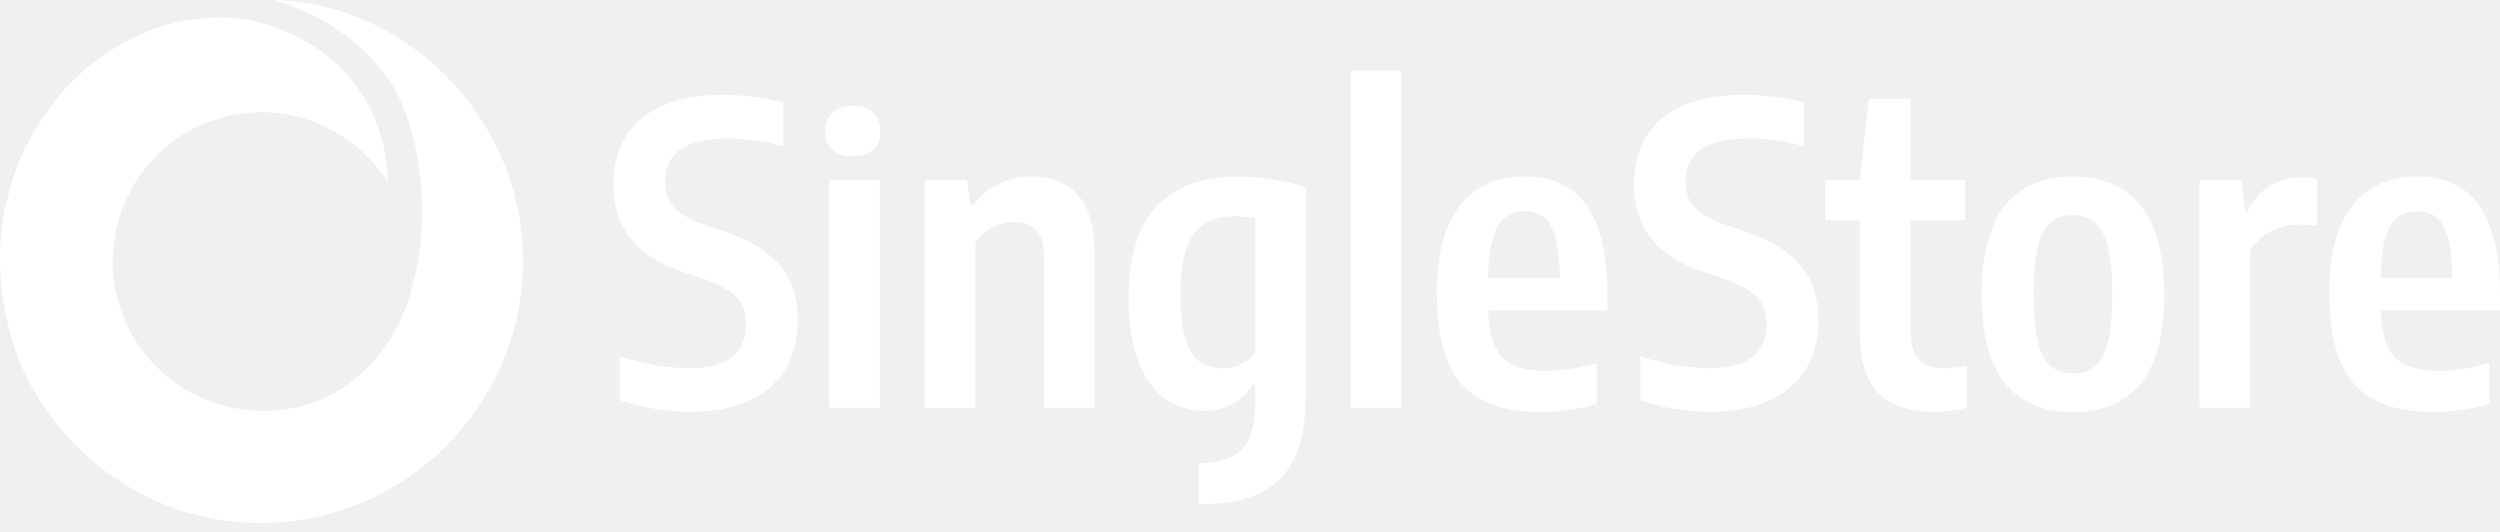
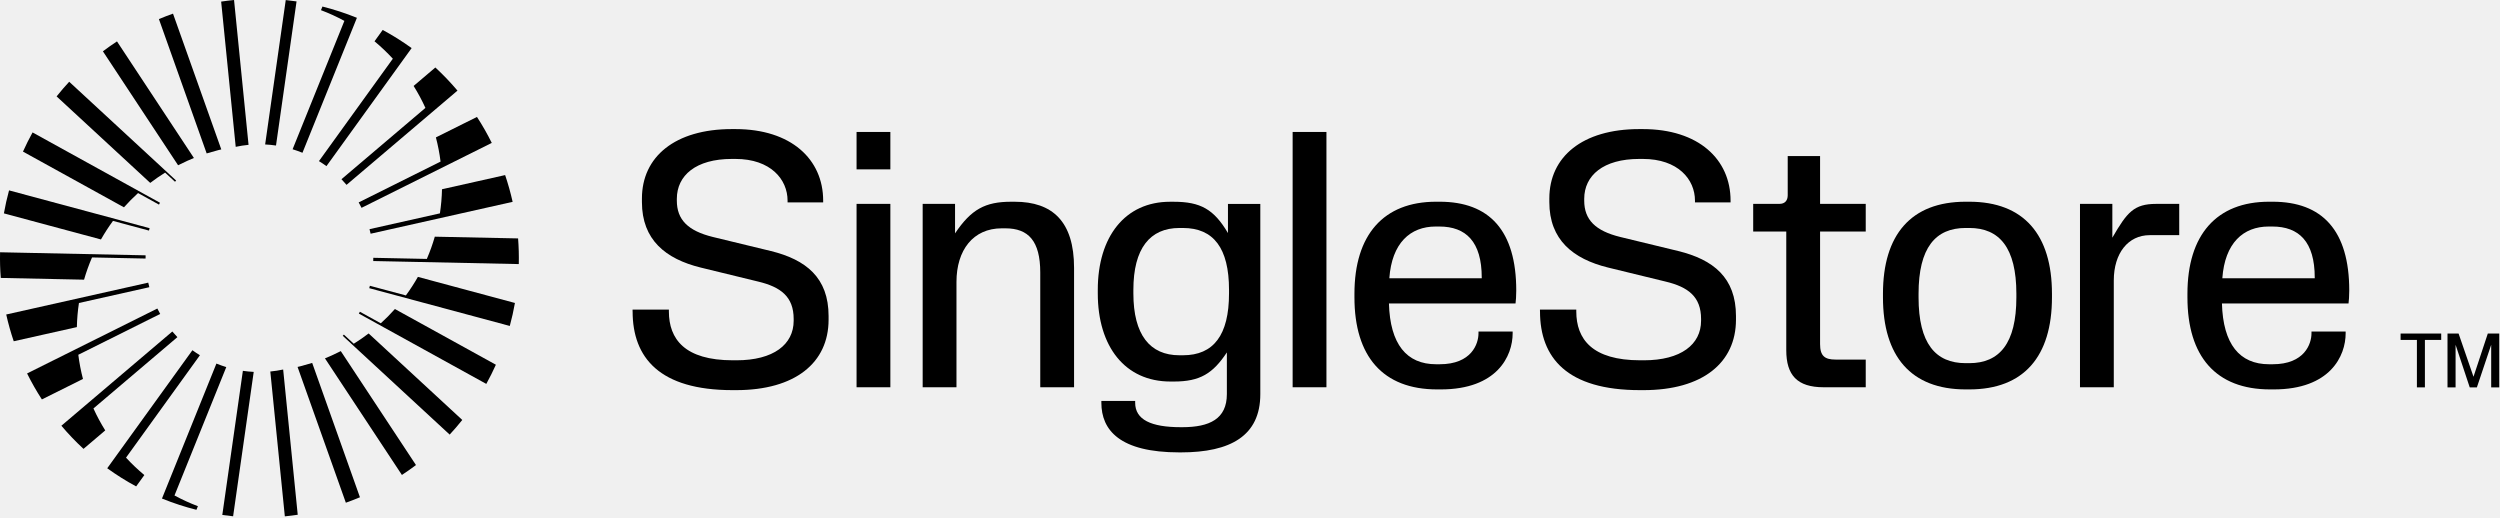
- <svg xmlns="http://www.w3.org/2000/svg" width="160" height="34" viewBox="0 0 160 34" fill="none">
-   <path d="M41.87 26.162C41.062 26.035 40.333 25.846 39.671 25.609V22.803C41.238 23.314 42.72 23.563 44.123 23.563C45.344 23.563 46.248 23.326 46.85 22.852C47.445 22.378 47.743 21.692 47.743 20.781C47.743 20.271 47.651 19.846 47.469 19.493C47.287 19.141 46.983 18.831 46.558 18.558C46.133 18.285 45.556 18.023 44.815 17.774L43.625 17.374C40.715 16.384 39.258 14.537 39.258 11.847C39.258 10.644 39.519 9.611 40.047 8.749C40.576 7.887 41.359 7.225 42.404 6.763C43.449 6.307 44.742 6.077 46.273 6.077C46.965 6.077 47.658 6.119 48.338 6.21C49.018 6.301 49.619 6.423 50.136 6.587V9.381C49.061 9.041 47.864 8.871 46.552 8.871C43.898 8.871 42.568 9.782 42.568 11.598C42.568 12.089 42.653 12.496 42.817 12.824C42.981 13.152 43.26 13.45 43.643 13.705C44.032 13.966 44.566 14.209 45.252 14.44L46.443 14.841C47.955 15.351 49.103 16.056 49.887 16.961C50.664 17.866 51.059 19.044 51.059 20.495C51.059 21.716 50.792 22.767 50.251 23.642C49.711 24.516 48.927 25.19 47.895 25.658C46.862 26.126 45.617 26.356 44.165 26.356C43.443 26.356 42.677 26.296 41.87 26.162Z" fill="white" />
-   <path d="M53.264 9.575C52.966 9.296 52.82 8.901 52.82 8.391C52.82 7.881 52.966 7.486 53.264 7.2C53.561 6.921 53.999 6.775 54.576 6.775C55.153 6.775 55.596 6.921 55.894 7.206C56.191 7.492 56.343 7.887 56.343 8.391C56.343 8.901 56.197 9.296 55.9 9.575C55.602 9.854 55.165 9.994 54.576 9.994C53.999 9.994 53.561 9.854 53.264 9.575Z" fill="white" />
-   <path d="M56.313 11.525H53.063V26.102H56.313V11.525Z" fill="white" />
-   <path d="M59.191 11.525H61.888L62.131 13.086H62.307C62.769 12.509 63.315 12.065 63.941 11.755C64.567 11.446 65.259 11.294 66.018 11.294C67.257 11.294 68.241 11.683 68.964 12.46C69.687 13.238 70.051 14.495 70.051 16.22V26.095H66.82V16.469C66.82 15.649 66.656 15.066 66.328 14.72C66 14.373 65.532 14.197 64.925 14.197C64.463 14.197 63.996 14.312 63.534 14.537C63.072 14.762 62.702 15.108 62.423 15.576V26.108H59.191V11.525Z" fill="white" />
-   <path d="M76.708 29.648C77.947 29.648 78.858 29.363 79.447 28.792C80.037 28.221 80.328 27.262 80.328 25.907V24.626H80.17C79.86 25.136 79.429 25.537 78.889 25.84C78.348 26.144 77.728 26.296 77.03 26.296C76.156 26.296 75.36 26.053 74.637 25.567C73.914 25.081 73.331 24.298 72.894 23.223C72.451 22.148 72.232 20.769 72.232 19.093C72.232 16.493 72.815 14.543 73.975 13.256C75.135 11.962 76.897 11.312 79.259 11.306C79.988 11.306 80.741 11.367 81.519 11.494C82.296 11.622 82.976 11.786 83.565 12.005V25.379C83.565 27.79 83.019 29.545 81.938 30.632C80.85 31.72 79.198 32.26 76.981 32.26C76.866 32.26 76.824 32.26 76.708 32.254V29.648ZM79.46 23.289C79.83 23.107 80.122 22.852 80.334 22.536V13.985C79.891 13.887 79.441 13.839 78.998 13.839C77.85 13.839 76.988 14.215 76.411 14.975C75.834 15.734 75.548 17.003 75.548 18.795C75.548 20.04 75.657 21.018 75.882 21.716C76.107 22.415 76.417 22.901 76.811 23.168C77.206 23.435 77.71 23.569 78.318 23.569C78.706 23.569 79.089 23.478 79.46 23.289Z" fill="white" />
-   <path d="M86.45 26.108V4.51H89.681V26.101H86.45V26.108Z" fill="white" />
-   <path d="M102.873 19.852H95.244C95.281 20.842 95.427 21.613 95.688 22.178C95.949 22.737 96.344 23.137 96.878 23.38C97.413 23.623 98.123 23.739 99.016 23.739C99.933 23.739 100.996 23.569 102.199 23.229V25.858C101.549 26.035 100.941 26.168 100.377 26.247C99.812 26.326 99.229 26.369 98.633 26.369C97.085 26.369 95.821 26.114 94.844 25.597C93.866 25.081 93.143 24.273 92.669 23.168C92.195 22.056 91.959 20.593 91.959 18.765C91.959 16.268 92.451 14.404 93.434 13.159C94.418 11.914 95.809 11.294 97.613 11.294C101.124 11.294 102.879 13.815 102.879 18.856V19.852H102.873ZM96.344 13.893C96.01 14.143 95.742 14.58 95.548 15.205C95.354 15.831 95.25 16.687 95.238 17.787H99.824C99.818 16.693 99.721 15.831 99.544 15.205C99.368 14.58 99.119 14.143 98.797 13.893C98.475 13.644 98.075 13.517 97.595 13.517C97.097 13.517 96.678 13.644 96.344 13.893Z" fill="white" />
-   <path d="M107.184 26.162C106.376 26.035 105.647 25.846 104.985 25.609V22.803C106.552 23.314 108.034 23.563 109.437 23.563C110.658 23.563 111.563 23.326 112.164 22.852C112.759 22.378 113.057 21.692 113.057 20.781C113.057 20.271 112.966 19.846 112.784 19.493C112.602 19.141 112.298 18.831 111.873 18.558C111.448 18.285 110.871 18.023 110.13 17.774L108.939 17.373C106.024 16.378 104.572 14.531 104.572 11.841C104.572 10.638 104.833 9.605 105.362 8.743C105.89 7.88 106.674 7.218 107.718 6.757C108.763 6.301 110.057 6.071 111.587 6.071C112.28 6.071 112.972 6.113 113.652 6.204C114.333 6.295 114.934 6.417 115.45 6.581V9.375C114.375 9.034 113.179 8.864 111.867 8.864C109.212 8.864 107.882 9.775 107.882 11.591C107.882 12.083 107.967 12.49 108.131 12.818C108.295 13.146 108.575 13.444 108.957 13.699C109.346 13.96 109.881 14.203 110.567 14.434L111.757 14.835C113.27 15.345 114.418 16.049 115.201 16.954C115.979 17.859 116.373 19.038 116.373 20.489C116.373 21.71 116.106 22.761 115.565 23.635C115.025 24.51 114.241 25.184 113.209 25.652C112.176 26.119 110.931 26.35 109.48 26.35C108.751 26.356 107.986 26.296 107.184 26.162Z" fill="white" />
-   <path d="M125.884 23.405V26.102C125.18 26.272 124.451 26.357 123.692 26.357C122.167 26.357 121.013 25.956 120.218 25.148C119.422 24.34 119.027 23.059 119.027 21.309V14.106H116.798V11.525H119.027L119.604 6.326H122.265V11.525H125.763V14.106H122.265V20.921C122.265 21.589 122.337 22.117 122.489 22.5C122.641 22.883 122.878 23.156 123.2 23.32C123.522 23.484 123.953 23.569 124.494 23.569C124.822 23.569 125.283 23.514 125.884 23.405Z" fill="white" />
-   <path d="M128.338 24.547C127.33 23.332 126.826 21.437 126.826 18.874C126.826 13.821 128.775 11.3 132.668 11.3C134.539 11.3 135.979 11.92 136.993 13.159C138.001 14.398 138.511 16.293 138.511 18.849C138.511 23.866 136.562 26.375 132.675 26.375C130.792 26.375 129.346 25.761 128.338 24.547ZM134.053 23.472C134.412 23.186 134.691 22.676 134.891 21.947C135.092 21.218 135.183 20.204 135.183 18.898C135.183 17.562 135.086 16.517 134.891 15.77C134.697 15.023 134.418 14.501 134.047 14.209C133.677 13.918 133.221 13.766 132.668 13.766C132.11 13.766 131.642 13.912 131.278 14.203C130.913 14.495 130.634 15.005 130.439 15.746C130.245 16.487 130.148 17.507 130.148 18.819C130.148 20.149 130.245 21.182 130.439 21.917C130.634 22.658 130.913 23.168 131.278 23.459C131.636 23.751 132.104 23.897 132.675 23.897C133.233 23.903 133.689 23.757 134.053 23.472Z" fill="white" />
-   <path d="M140.765 11.525H143.437L143.692 13.529H143.85C144.208 12.782 144.688 12.229 145.302 11.877C145.909 11.525 146.601 11.349 147.379 11.349C147.689 11.349 147.998 11.373 148.302 11.428V14.446C147.998 14.392 147.628 14.367 147.178 14.367C146.529 14.367 145.915 14.519 145.332 14.817C144.755 15.114 144.306 15.527 143.996 16.056V26.101H140.765V11.525Z" fill="white" />
-   <path d="M159.994 19.852H152.365C152.402 20.842 152.548 21.613 152.809 22.178C153.07 22.737 153.465 23.137 153.999 23.38C154.534 23.623 155.244 23.739 156.137 23.739C157.054 23.739 158.117 23.569 159.32 23.229V25.858C158.67 26.035 158.062 26.168 157.498 26.247C156.933 26.326 156.35 26.369 155.754 26.369C154.206 26.369 152.942 26.114 151.965 25.597C150.987 25.081 150.264 24.273 149.79 23.168C149.316 22.056 149.08 20.593 149.08 18.765C149.08 16.268 149.572 14.404 150.555 13.159C151.539 11.914 152.93 11.294 154.734 11.294C158.245 11.294 160 13.815 160 18.856V19.852H159.994ZM153.465 13.893C153.131 14.143 152.863 14.58 152.669 15.205C152.475 15.831 152.371 16.687 152.359 17.787H156.945C156.939 16.693 156.842 15.831 156.666 15.205C156.489 14.58 156.24 14.143 155.918 13.893C155.597 13.644 155.196 13.517 154.716 13.517C154.218 13.517 153.799 13.644 153.465 13.893Z" fill="white" />
-   <path d="M17.493 0C21.078 0.997 24.346 3.511 25.7 6.582C27.772 11.569 27.294 17.872 25.023 21.622C23.11 24.694 20.162 26.329 16.775 26.29C11.516 26.25 7.253 22.061 7.213 16.795C7.213 11.529 11.357 7.181 16.775 7.181C17.652 7.181 18.916 7.302 20.35 7.901C20.35 7.901 19.319 7.29 16.671 6.88C9.061 5.882 0.081 11.649 2.153 24.933C5.022 30.039 10.52 33.51 16.775 33.47C25.979 33.43 33.51 25.891 33.47 16.635C33.47 7.779 26.258 0.239 17.493 0Z" fill="white" />
-   <path d="M23.748 7.061C22.473 4.388 19.843 2.274 16.616 1.436C15.899 1.237 15.142 1.157 14.305 1.117C13.07 1.117 11.875 1.277 10.639 1.596C7.572 2.513 5.42 4.308 4.145 5.705C2.511 7.58 1.436 9.534 0.798 11.489C0.798 11.529 0.758 11.569 0.758 11.649C0.719 11.808 0.559 12.287 0.559 12.407C0.519 12.486 0.519 12.606 0.479 12.686C0.44 12.845 0.4 13.005 0.36 13.165C0.36 13.204 0.36 13.244 0.32 13.284C-0.716 18.43 1.005 23.049 2.041 24.764C2.3 25.193 2.513 25.551 2.726 25.88C0.375 13.114 7.133 7.021 14.823 6.862C18.847 6.782 22.871 8.417 24.824 11.689C24.704 9.893 24.584 8.896 23.748 7.061Z" fill="white" />
+ <svg xmlns="http://www.w3.org/2000/svg" viewBox="0 0 609 126" fill="none">
+   <path d="M154.093 75.855V75.419H162.94V75.855C162.94 82.602 166.793 87.767 178.533 87.767H179.409C188.432 87.767 193.337 83.914 193.337 78.132V77.696C193.337 72.266 190.184 69.901 184.667 68.585L170.65 65.168C162.151 63.067 156.374 58.422 156.374 49.227V48.351C156.374 38.191 164.432 31.445 178.273 31.445H179.149C192.725 31.445 200.524 38.804 200.524 48.875V49.311H191.853V48.875C191.853 43.705 187.736 38.716 179.153 38.716H178.277C169.518 38.716 164.877 42.745 164.877 48.439V48.875C164.877 53.516 167.594 56.233 173.635 57.721L187.74 61.139C196.323 63.239 201.844 67.621 201.844 76.992V77.868C201.844 88.379 193.698 95.037 179.333 95.037H178.457C160.675 95.037 154.105 87.155 154.105 75.855H154.093Z" fill="currentColor" />
+   <path d="M208.658 32.145H216.892V41.256H208.658V32.145ZM208.658 49.663H216.892V94.337H208.658V49.663Z" fill="currentColor" />
+   <path d="M224.766 49.667H232.649V56.849C236.59 50.98 240.007 49.143 246.313 49.143H247.189C256.388 49.143 261.642 53.961 261.642 65.26V94.341H253.407V66.396C253.407 58.69 250.518 55.621 244.909 55.621H244.032C237.026 55.621 232.997 60.962 232.997 68.673V94.337H224.762V49.663L224.766 49.667Z" fill="currentColor" />
+   <path d="M268.292 97.67H276.526V98.106C276.526 102.224 280.379 104.064 287.65 104.064H288.002C294.66 104.064 298.865 102.048 298.865 96.006V85.847C295.448 91.016 292.295 92.941 285.989 92.941H285.113C274.078 92.941 267.42 84.442 267.42 71.482V70.606C267.42 57.642 274.078 49.147 285.025 49.147H285.901C292.471 49.147 295.712 50.988 299.13 56.77V49.676H307.012V96.014C307.012 106.173 299.742 110.203 287.654 110.203H287.302C272.761 110.203 268.292 104.773 268.292 98.115V97.67ZM287.302 86.543H288.178C295.624 86.543 299.389 81.637 299.389 71.478V70.602C299.389 60.443 295.624 55.537 288.178 55.537H287.302C280.119 55.537 276.09 60.531 276.09 70.602V71.478C276.09 81.549 280.119 86.543 287.302 86.543Z" fill="currentColor" />
+   <path d="M314.886 32.145H323.121V94.337H314.886V32.145Z" fill="currentColor" />
+   <path d="M329.942 72.438V71.562C329.942 57.197 337.036 49.139 349.824 49.139H350.701C362.789 49.139 369.359 56.145 369.359 70.774C369.359 72.174 369.271 73.226 369.182 73.927H338.349C338.613 83.826 342.642 88.731 349.824 88.731H350.701C358.495 88.731 360.16 83.738 360.16 81.197V80.761H368.482V81.197C368.482 86.715 364.717 94.861 350.965 94.861H350.089C336.86 94.861 329.942 86.803 329.942 72.438ZM360.952 67.797V67.621C360.952 58.862 357.099 55.181 350.617 55.181H349.741C343.523 55.181 339.053 59.21 338.441 67.793H360.952V67.797Z" fill="currentColor" />
+   <path d="M375.136 75.855V75.419H383.983V75.855C383.983 82.602 387.836 87.767 399.576 87.767H400.452C409.475 87.767 414.381 83.914 414.381 78.132V77.696C414.381 72.266 411.228 69.901 405.71 68.585L391.693 65.168C383.195 63.067 377.417 58.422 377.417 49.227V48.351C377.417 38.191 385.476 31.445 399.316 31.445H400.192C413.768 31.445 421.567 38.804 421.567 48.875V49.311H412.896V48.875C412.896 43.705 408.779 38.716 400.196 38.716H399.32C390.561 38.716 385.916 42.745 385.916 48.439V48.875C385.916 53.516 388.633 56.233 394.675 57.721L408.779 61.139C417.362 63.239 422.884 67.621 422.884 76.992V77.868C422.884 88.379 414.737 95.037 400.372 95.037H399.496C381.715 95.037 375.145 87.155 375.145 75.855H375.136Z" fill="currentColor" />
+   <path d="M435.135 85.314V56.409H427.077V49.663H433.47C434.783 49.663 435.487 48.875 435.487 47.558V38.011H443.37V49.663H454.493V56.409H443.37V83.826C443.37 86.715 444.51 87.591 447.135 87.591H454.493V94.337H444.246C437.764 94.337 435.135 91.36 435.135 85.314Z" fill="currentColor" />
+   <path d="M458.69 72.438V71.562C458.69 57.197 465.52 49.139 478.836 49.139H479.713C493.029 49.139 499.859 57.197 499.859 71.562V72.438C499.859 86.803 493.025 94.861 479.713 94.861H478.836C465.52 94.861 458.69 86.803 458.69 72.438ZM478.836 88.467H479.713C487.071 88.467 491.188 83.65 491.188 72.438V71.562C491.188 60.35 487.071 55.533 479.713 55.533H478.836C471.478 55.533 467.361 60.35 467.361 71.562V72.438C467.361 83.65 471.478 88.467 478.836 88.467Z" fill="currentColor" />
+   <path d="M506.685 49.667H514.567V57.902C518.161 51.684 519.825 49.667 525.255 49.667H530.86V57.285H523.678C518.425 57.285 514.919 61.667 514.919 68.321V94.337H506.685V49.663V49.667Z" fill="currentColor" />
+   <path d="M532.86 72.438V71.562C532.86 57.197 539.954 49.139 552.742 49.139H553.619C565.706 49.139 572.277 56.145 572.277 70.774C572.277 72.174 572.189 73.226 572.1 73.927H541.267C541.531 83.826 545.56 88.731 552.742 88.731H553.619C561.413 88.731 563.078 83.738 563.078 81.197V80.761H571.4V81.197C571.4 86.715 567.635 94.861 553.883 94.861H553.006C539.778 94.861 532.86 86.803 532.86 72.438ZM563.87 67.797V67.621C563.87 58.862 560.017 55.181 553.535 55.181H552.659C546.441 55.181 541.971 59.21 541.359 67.793H563.87V67.797Z" fill="currentColor" />
+   <path d="M105.917 57.655C105.657 58.561 105.368 59.458 105.053 60.338C104.722 61.265 104.366 62.175 103.976 63.072L90.932 62.8C90.932 63.064 90.932 63.324 90.924 63.588L126.378 64.33C126.424 62.238 126.369 60.15 126.206 58.078L105.913 57.655H105.917Z" fill="currentColor" />
+   <path d="M78.547 1.593L78.19 2.478C80.157 3.216 82.06 4.092 83.892 5.086L71.276 36.36C72.044 36.595 72.811 36.867 73.57 37.173C73.608 37.19 73.645 37.203 73.679 37.219L86.941 4.34C86.903 4.323 86.865 4.31 86.832 4.293C84.098 3.191 81.331 2.293 78.547 1.593Z" fill="currentColor" />
+   <path d="M91.23 10.059C92.81 11.371 94.303 12.788 95.695 14.302L77.695 39.249C78.324 39.634 78.936 40.041 79.523 40.469L100.274 11.715C98.047 10.105 95.695 8.625 93.225 7.295L91.23 10.063V10.059Z" fill="currentColor" />
+   <path d="M100.756 20.935C101.829 22.645 102.789 24.431 103.632 26.285L83.18 43.655C83.607 44.1 84.018 44.557 84.416 45.031L111.443 22.075C109.77 20.096 107.971 18.213 106.051 16.44L100.76 20.935H100.756Z" fill="currentColor" />
+   <path d="M116.194 28.482L106.185 33.471C106.688 35.387 107.07 37.353 107.322 39.362L87.372 49.307C87.615 49.743 87.85 50.183 88.068 50.628L119.795 34.813C118.718 32.637 117.514 30.523 116.189 28.482H116.194Z" fill="currentColor" />
+   <path d="M107.67 46.104C107.628 48.091 107.456 50.053 107.162 51.974L90.014 55.823C90.11 56.192 90.202 56.561 90.282 56.934L124.877 49.169C124.382 46.963 123.774 44.787 123.049 42.649L107.67 46.1V46.104Z" fill="currentColor" />
+   <path d="M125.443 73.806L101.8 67.449C100.911 69.013 99.934 70.527 98.873 71.969L90.102 69.613C90.052 69.81 90.001 70.003 89.947 70.2L124.185 79.403C124.692 77.541 125.107 75.675 125.439 73.801L125.443 73.806Z" fill="currentColor" />
+   <path d="M96.202 75.277C95.121 76.497 93.972 77.659 92.764 78.753L87.666 75.94C87.586 76.091 87.502 76.242 87.418 76.392L118.462 93.52C119.296 92.006 120.076 90.451 120.797 88.849L96.198 75.277H96.202Z" fill="currentColor" />
+   <path d="M89.804 81.227C88.638 82.12 87.427 82.954 86.177 83.734L83.766 81.508C83.678 81.608 83.586 81.705 83.494 81.805L109.54 105.868C110.605 104.723 111.628 103.532 112.609 102.3L89.804 81.231V81.227Z" fill="currentColor" />
+   <path d="M101.33 113.285L83.016 85.528C82.291 85.902 81.557 86.254 80.811 86.589C80.811 86.589 79.465 87.168 79.159 87.294L97.905 115.7C99.074 114.933 100.215 114.127 101.334 113.285H101.33Z" fill="currentColor" />
+   <path d="M76.048 88.409C75.737 88.505 73.771 89.076 73.188 89.218C73.188 89.218 72.639 89.352 72.488 89.386L84.249 122.463C85.406 122.052 86.55 121.612 87.683 121.134L76.048 88.405V88.409Z" fill="currentColor" />
+   <path d="M68.979 90.015C67.947 90.237 66.903 90.396 65.847 90.501L69.385 125.783C70.438 125.679 71.486 125.549 72.526 125.394L68.979 90.019V90.015Z" fill="currentColor" />
+   <path d="M61.805 90.593C60.924 90.547 60.044 90.463 59.163 90.334L54.153 125.44C55.029 125.565 55.91 125.674 56.786 125.767L61.805 90.598V90.593Z" fill="currentColor" />
+   <path d="M20.477 68.129C20.736 67.223 21.026 66.326 21.34 65.445C21.672 64.519 22.028 63.609 22.418 62.712L35.462 62.984C35.462 62.72 35.462 62.46 35.47 62.196L0.016 61.454C-0.03 63.546 0.024 65.634 0.188 67.705L20.481 68.129H20.477Z" fill="currentColor" />
+   <path d="M47.851 124.19L48.208 123.305C46.241 122.568 44.338 121.691 42.505 120.698L55.121 89.424C54.354 89.189 53.587 88.916 52.828 88.61C52.79 88.593 52.752 88.581 52.719 88.564L39.457 121.444C39.495 121.461 39.533 121.473 39.566 121.49C42.3 122.593 45.067 123.49 47.851 124.19Z" fill="currentColor" />
+   <path d="M35.164 115.725C33.583 114.413 32.09 112.995 30.698 111.482L48.698 86.535C48.069 86.149 47.457 85.742 46.87 85.315L26.12 114.069C28.346 115.679 30.698 117.159 33.168 118.488L35.164 115.721V115.725Z" fill="currentColor" />
+   <path d="M25.638 104.849C24.564 103.138 23.604 101.352 22.762 99.499L43.214 82.128C42.786 81.684 42.375 81.227 41.977 80.753L14.95 103.708C16.623 105.687 18.422 107.57 20.342 109.344L25.634 104.849H25.638Z" fill="currentColor" />
+   <path d="M10.204 97.302L20.212 92.312C19.709 90.396 19.328 88.43 19.076 86.422L39.025 76.476C38.782 76.04 38.547 75.6 38.329 75.156L6.598 90.971C7.676 93.147 8.879 95.26 10.204 97.302Z" fill="currentColor" />
+   <path d="M18.724 79.68C18.766 77.692 18.938 75.73 19.231 73.81L36.38 69.961C36.283 69.592 36.191 69.223 36.111 68.85L1.517 76.611C2.011 78.816 2.619 80.992 3.345 83.13L18.728 79.68H18.724Z" fill="currentColor" />
+   <path d="M0.951 51.978L24.594 58.334C25.483 56.77 26.46 55.257 27.52 53.814L36.292 56.171C36.342 55.974 36.392 55.781 36.447 55.584L2.204 46.376C1.697 48.238 1.282 50.104 0.951 51.978Z" fill="currentColor" />
+   <path d="M30.191 50.506C31.273 49.286 32.422 48.125 33.629 47.03L38.728 49.844C38.807 49.693 38.891 49.542 38.975 49.391L7.932 32.259C7.097 33.773 6.318 35.328 5.596 36.93L30.195 50.502L30.191 50.506Z" fill="currentColor" />
+   <path d="M36.594 44.557C37.759 43.664 38.971 42.829 40.22 42.049L42.631 44.276C42.719 44.175 42.812 44.079 42.904 43.978L16.858 19.916C15.793 21.06 14.77 22.251 13.789 23.484L36.594 44.553V44.557Z" fill="currentColor" />
+   <path d="M25.068 12.499L43.382 40.255C44.107 39.882 44.841 39.529 45.587 39.194C45.587 39.194 46.933 38.615 47.239 38.49L28.497 10.084C27.328 10.851 26.187 11.656 25.068 12.499Z" fill="currentColor" />
+   <path d="M50.346 37.374C50.656 37.278 52.623 36.708 53.205 36.565C53.205 36.565 53.755 36.431 53.906 36.398L42.145 3.321C40.988 3.732 39.843 4.172 38.711 4.65L50.346 37.379V37.374Z" fill="currentColor" />
+   <path d="M57.415 35.769C58.446 35.546 59.49 35.387 60.547 35.282L57.013 0C55.96 0.105 54.912 0.235 53.872 0.39L57.419 35.764L57.415 35.769Z" fill="currentColor" />
+   <path d="M64.593 35.19C65.474 35.236 66.354 35.32 67.234 35.45L72.241 0.344C71.364 0.218 70.484 0.109 69.608 0.017L64.589 35.186L64.593 35.19Z" fill="currentColor" />
+   <path d="M588.758 94.365V82.805H584.786V81.25H594.678V82.805H590.706V94.365H588.758Z" fill="currentColor" />
+   <path d="M596.213 94.365V81.25H598.91L602.545 91.779L606.03 81.25H608.821V94.365H606.854V83.985L603.37 94.365H601.627L598.18 83.985V94.365H596.213Z" fill="currentColor" />
</svg>
